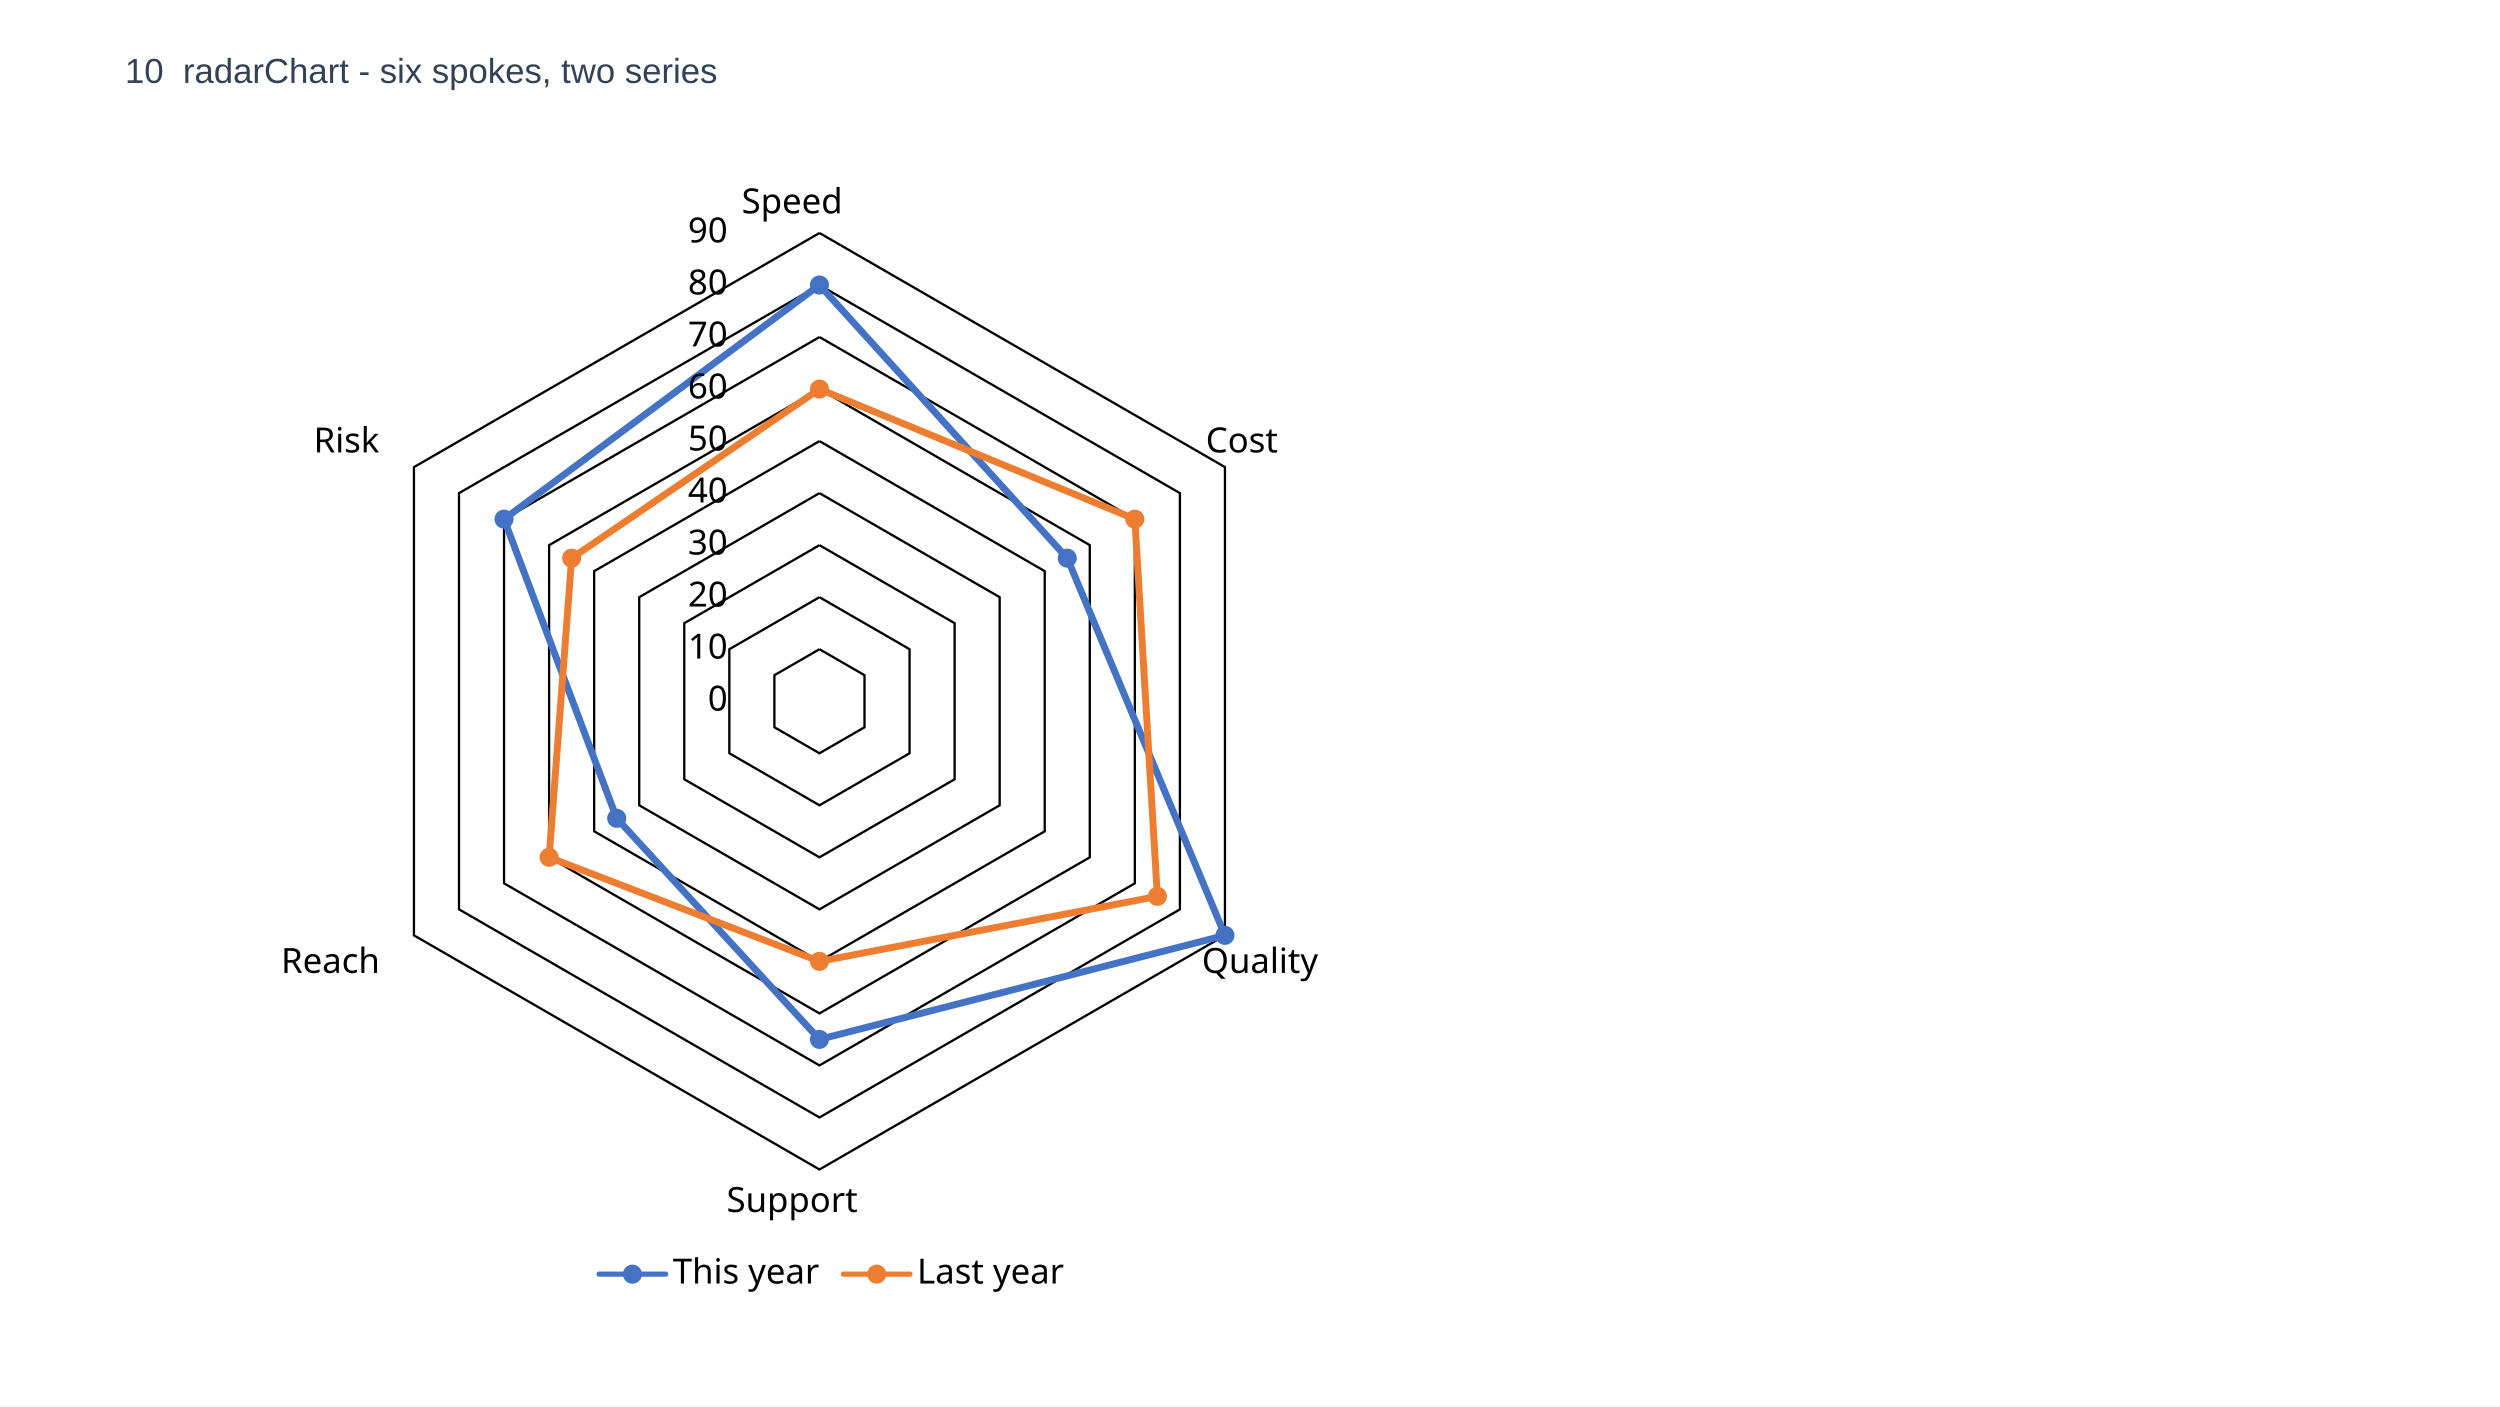
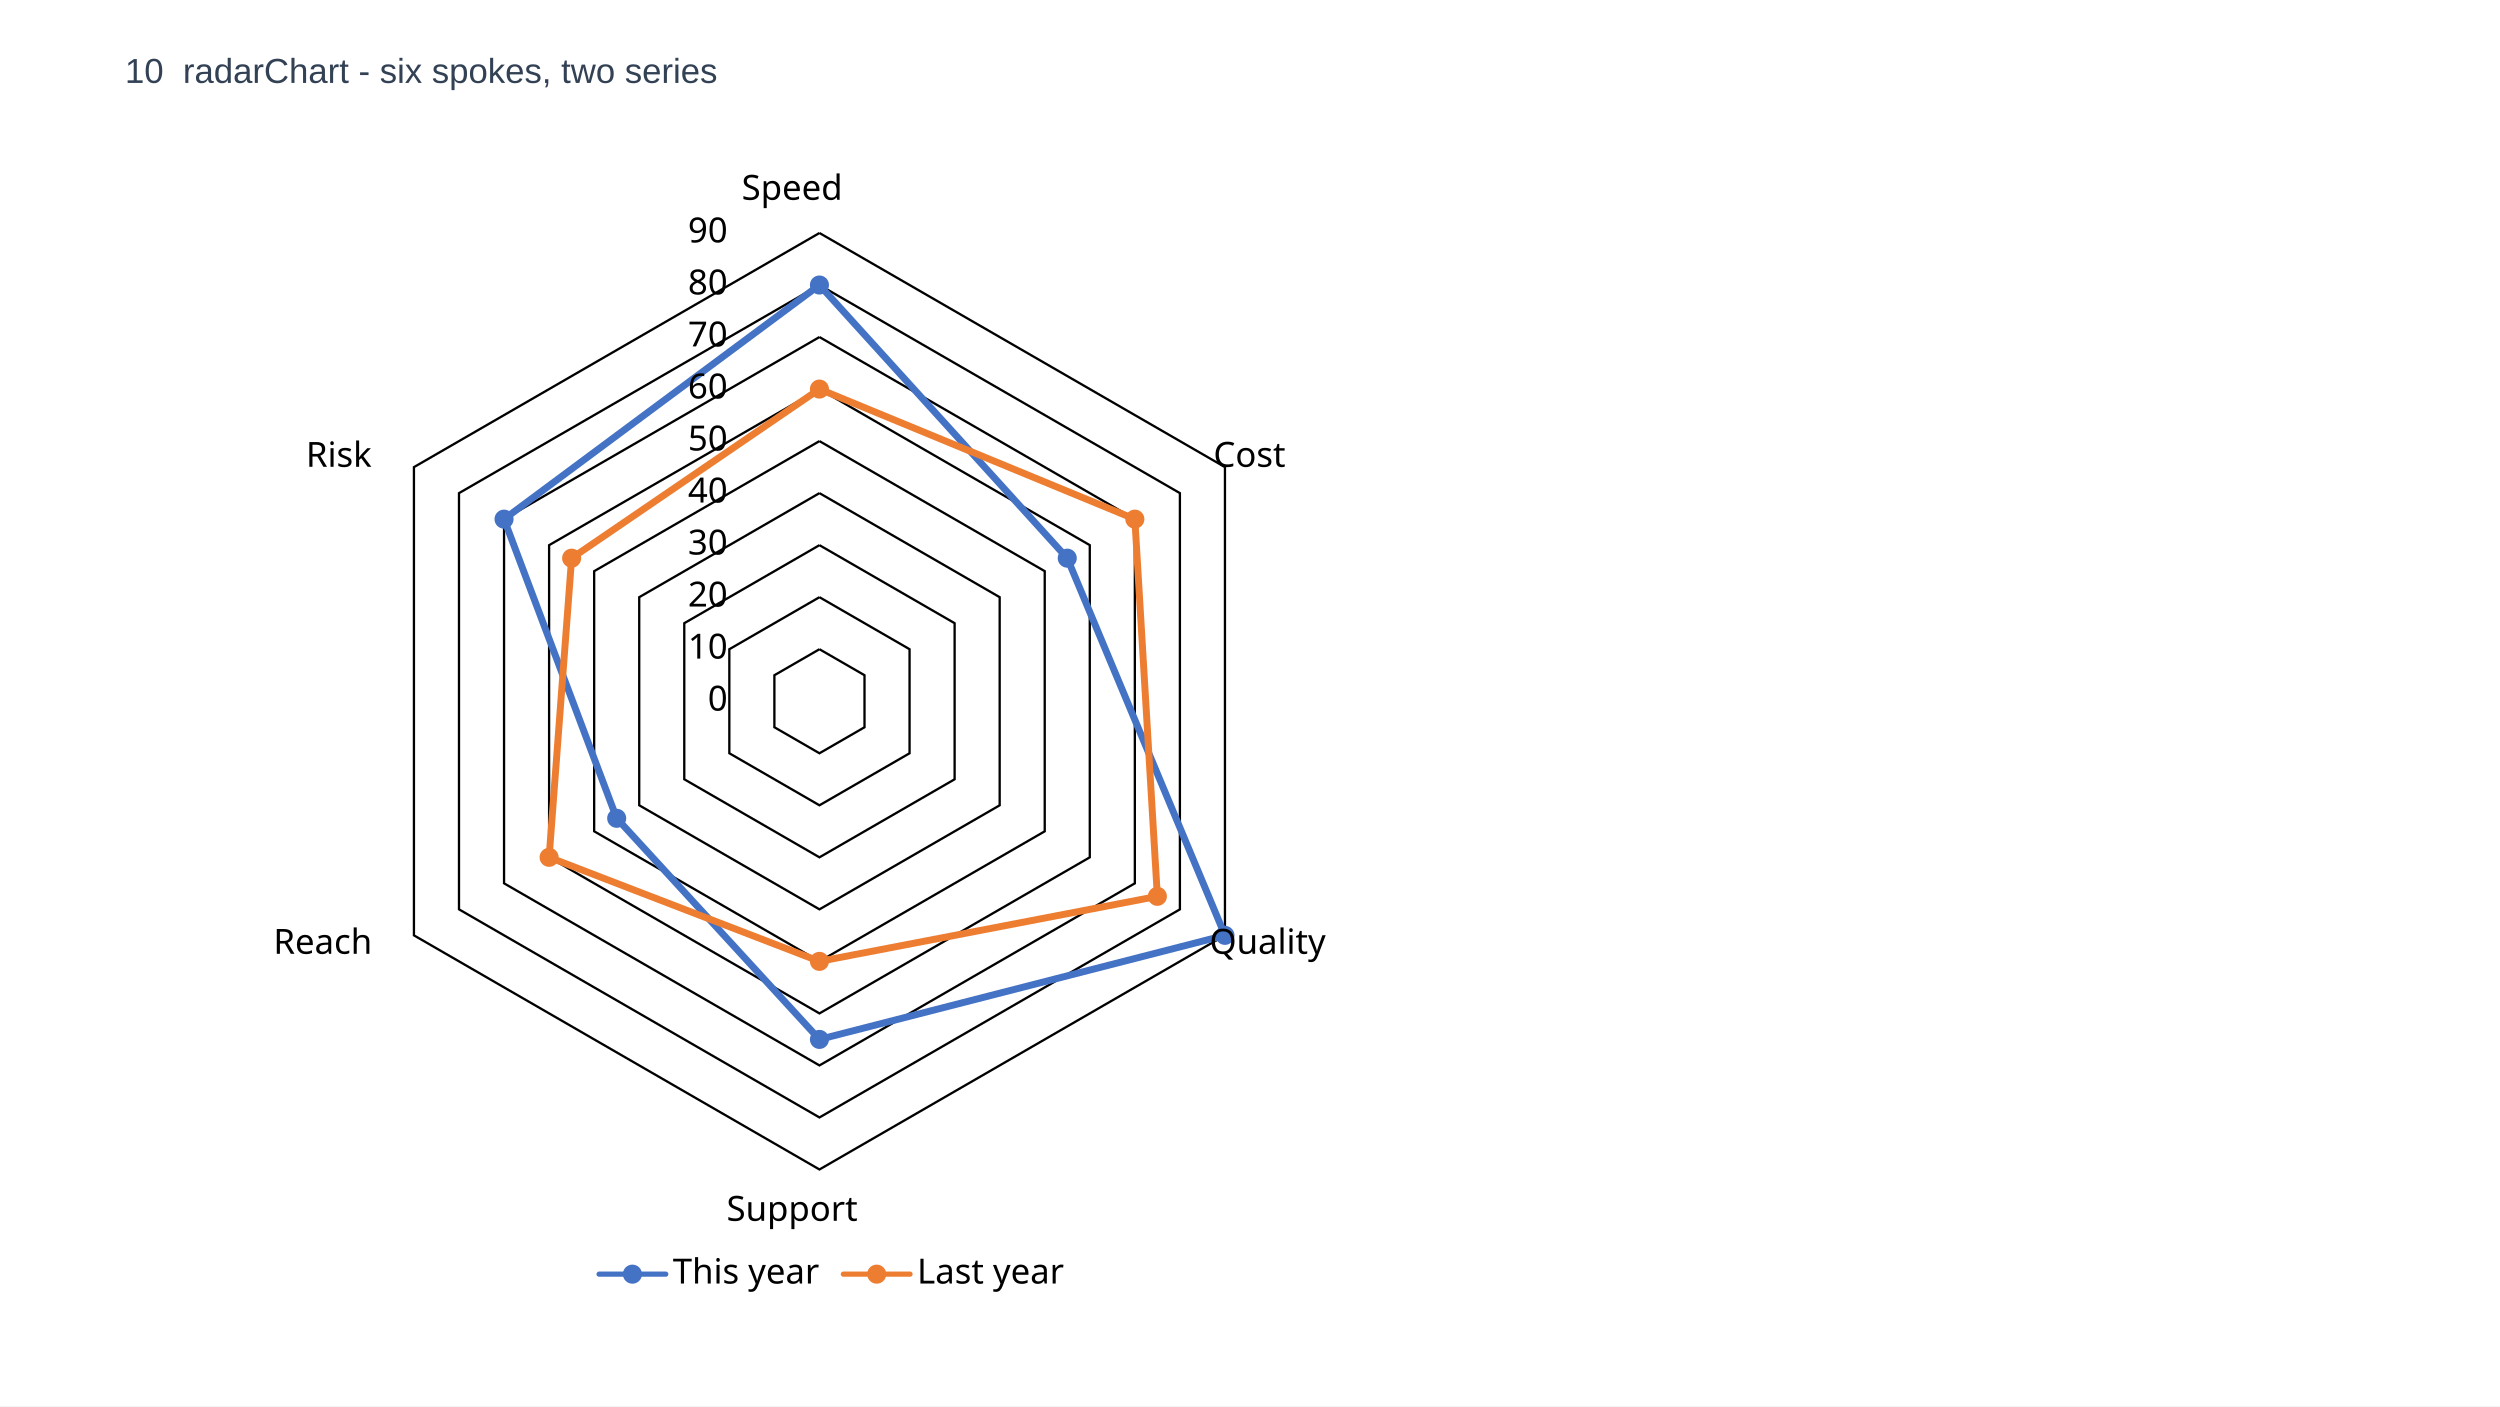
<svg xmlns="http://www.w3.org/2000/svg" viewBox="0 0 960 540" width="960" height="540">
  <rect width="960" height="540" fill="#ffffff" />
  <g role="img" aria-label="Caption" data-pptx-id="265.19" data-pptx-path="0" transform="translate(48, 18.667)">
    <rect fill="none" stroke="none" width="864" height="29.333" />
    <text x="0" y="13.174" xml:space="preserve">
      <tspan x="0" dy="0" text-anchor="start" font-size="13.333" font-family="Arial, Arimo, sans-serif" fill="#334155">10  radarChart - six spokes, two series</tspan>
    </text>
  </g>
  <g role="img" aria-label="radarChart" data-pptx-id="265.109" data-pptx-path="1" transform="translate(48, 61.333) scale(1, 1) translate(0, 0)">
    <g transform="translate(249.365, 187.965)">
      <path fill="none" stroke-width="0.667" stroke="#000000" d="M 12.976 0 L 25.953 7.492 L 25.953 22.476 L 12.976 29.968 L 0 22.476 L 0 7.492 L 12.976 0" transform="scale(1.333333, 1.333333)" />
    </g>
    <g transform="translate(232.063, 167.987)">
      <path fill="none" stroke-width="0.667" stroke="#000000" d="M 25.953 0 L 51.905 14.984 L 51.905 44.951 L 25.953 59.935 L 0 44.951 L 0 14.984 L 25.953 0" transform="scale(1.333333, 1.333333)" />
    </g>
    <g transform="translate(214.761, 148.008)">
      <path fill="none" stroke-width="0.667" stroke="#000000" d="M 38.929 0 L 77.858 22.476 L 77.858 67.427 L 38.929 89.902 L 0 67.427 L 0 22.476 L 38.929 0" transform="scale(1.333333, 1.333333)" />
    </g>
    <g transform="translate(197.46, 128.03)">
      <path fill="none" stroke-width="0.667" stroke="#000000" d="M 51.905 0 L 103.81 29.968 L 103.81 89.902 L 51.905 119.87 L 0 89.902 L 0 29.968 L 51.905 0" transform="scale(1.333333, 1.333333)" />
    </g>
    <g transform="translate(180.158, 108.052)">
      <path fill="none" stroke-width="0.667" stroke="#000000" d="M 64.882 0 L 129.763 37.459 L 129.763 112.378 L 64.882 149.837 L 0 112.378 L 0 37.459 L 64.882 0" transform="scale(1.333333, 1.333333)" />
    </g>
    <g transform="translate(162.856, 88.073)">
      <path fill="none" stroke-width="0.667" stroke="#000000" d="M 77.858 0 L 155.715 44.951 L 155.715 134.854 L 77.858 179.805 L 0 134.854 L 0 44.951 L 77.858 0" transform="scale(1.333333, 1.333333)" />
    </g>
    <g transform="translate(145.555, 68.095)">
      <path fill="none" stroke-width="0.667" stroke="#000000" d="M 90.834 0 L 181.668 52.443 L 181.668 157.329 L 90.834 209.772 L 0 157.329 L 0 52.443 L 90.834 0" transform="scale(1.333333, 1.333333)" />
    </g>
    <g transform="translate(128.253, 48.117)">
      <path fill="none" stroke-width="0.667" stroke="#000000" d="M 103.81 0 L 207.621 59.935 L 207.621 179.805 L 103.81 239.74 L 0 179.805 L 0 59.935 L 103.81 0" transform="scale(1.333333, 1.333333)" />
    </g>
    <g transform="translate(110.951, 28.139)">
      <path fill="none" stroke-width="0.667" stroke="#000000" d="M 116.787 0 L 233.573 67.427 L 233.573 202.28 L 116.787 269.707 L 0 202.28 L 0 67.427 L 116.787 0" transform="scale(1.333333, 1.333333)" />
    </g>
    <g transform="translate(145.555, 48.117)">
      <path fill="none" stroke-width="2" stroke="#4472c4" stroke-linecap="round" d="M 90.834 0 L 162.204 78.665 L 207.621 187.297 L 90.834 217.264 L 32.441 153.583 L 0 67.427 L 90.834 0" transform="scale(1.333333, 1.333333)" />
    </g>
    <g transform="translate(263.333, 44.784)">
      <ellipse fill="#4472c4" stroke-width="0.667" stroke="#4472c4" cx="3.333" cy="3.333" rx="3.333" ry="3.333" />
    </g>
    <g transform="translate(358.493, 149.67)">
      <ellipse fill="#4472c4" stroke-width="0.667" stroke="#4472c4" cx="3.333" cy="3.333" rx="3.333" ry="3.333" />
    </g>
    <g transform="translate(419.049, 294.512)">
      <ellipse fill="#4472c4" stroke-width="0.667" stroke="#4472c4" cx="3.333" cy="3.333" rx="3.333" ry="3.333" />
    </g>
    <g transform="translate(263.333, 334.469)">
      <ellipse fill="#4472c4" stroke-width="0.667" stroke="#4472c4" cx="3.333" cy="3.333" rx="3.333" ry="3.333" />
    </g>
    <g transform="translate(185.476, 249.561)">
      <ellipse fill="#4472c4" stroke-width="0.667" stroke="#4472c4" cx="3.333" cy="3.333" rx="3.333" ry="3.333" />
    </g>
    <g transform="translate(142.221, 134.686)">
      <ellipse fill="#4472c4" stroke-width="0.667" stroke="#4472c4" cx="3.333" cy="3.333" rx="3.333" ry="3.333" />
    </g>
    <g transform="translate(162.856, 88.073)">
      <path fill="none" stroke-width="2" stroke="#ed7d31" stroke-linecap="round" d="M 77.858 0 L 168.692 37.459 L 175.18 146.091 L 77.858 164.821 L 0 134.854 L 6.488 48.697 L 77.858 0" transform="scale(1.333333, 1.333333)" />
    </g>
    <g transform="translate(263.333, 84.74)">
      <ellipse fill="#ed7d31" stroke-width="0.667" stroke="#ed7d31" cx="3.333" cy="3.333" rx="3.333" ry="3.333" />
    </g>
    <g transform="translate(384.445, 134.686)">
      <ellipse fill="#ed7d31" stroke-width="0.667" stroke="#ed7d31" cx="3.333" cy="3.333" rx="3.333" ry="3.333" />
    </g>
    <g transform="translate(393.096, 279.529)">
      <ellipse fill="#ed7d31" stroke-width="0.667" stroke="#ed7d31" cx="3.333" cy="3.333" rx="3.333" ry="3.333" />
    </g>
    <g transform="translate(263.333, 304.502)">
      <ellipse fill="#ed7d31" stroke-width="0.667" stroke="#ed7d31" cx="3.333" cy="3.333" rx="3.333" ry="3.333" />
    </g>
    <g transform="translate(159.523, 264.545)">
      <ellipse fill="#ed7d31" stroke-width="0.667" stroke="#ed7d31" cx="3.333" cy="3.333" rx="3.333" ry="3.333" />
    </g>
    <g transform="translate(168.174, 149.67)">
      <ellipse fill="#ed7d31" stroke-width="0.667" stroke="#ed7d31" cx="3.333" cy="3.333" rx="3.333" ry="3.333" />
    </g>
    <g transform="translate(231.966, 199.3)">
      <rect fill="none" stroke="none" width="20.456" height="24.414" />
      <text x="0" y="12.243" xml:space="preserve">
        <tspan x="20.456" dy="0" text-anchor="end" font-size="13.333" font-family="Aptos, Carlito, sans-serif" fill="#000000">0</tspan>
      </text>
    </g>
    <g transform="translate(224.844, 179.322)">
      <rect fill="none" stroke="none" width="27.578" height="24.414" />
      <text x="0" y="12.243" xml:space="preserve">
        <tspan x="27.578" dy="0" text-anchor="end" font-size="13.333" font-family="Aptos, Carlito, sans-serif" fill="#000000">10</tspan>
      </text>
    </g>
    <g transform="translate(224.844, 159.343)">
      <rect fill="none" stroke="none" width="27.578" height="24.414" />
      <text x="0" y="12.243" xml:space="preserve">
        <tspan x="27.578" dy="0" text-anchor="end" font-size="13.333" font-family="Aptos, Carlito, sans-serif" fill="#000000">20</tspan>
      </text>
    </g>
    <g transform="translate(224.844, 139.365)">
      <rect fill="none" stroke="none" width="27.578" height="24.414" />
      <text x="0" y="12.243" xml:space="preserve">
        <tspan x="27.578" dy="0" text-anchor="end" font-size="13.333" font-family="Aptos, Carlito, sans-serif" fill="#000000">30</tspan>
      </text>
    </g>
    <g transform="translate(224.844, 119.387)">
      <rect fill="none" stroke="none" width="27.578" height="24.414" />
      <text x="0" y="12.243" xml:space="preserve">
        <tspan x="27.578" dy="0" text-anchor="end" font-size="13.333" font-family="Aptos, Carlito, sans-serif" fill="#000000">40</tspan>
      </text>
    </g>
    <g transform="translate(224.844, 99.408)">
      <rect fill="none" stroke="none" width="27.578" height="24.414" />
      <text x="0" y="12.243" xml:space="preserve">
        <tspan x="27.578" dy="0" text-anchor="end" font-size="13.333" font-family="Aptos, Carlito, sans-serif" fill="#000000">50</tspan>
      </text>
    </g>
    <g transform="translate(224.844, 79.43)">
      <rect fill="none" stroke="none" width="27.578" height="24.414" />
      <text x="0" y="12.243" xml:space="preserve">
        <tspan x="27.578" dy="0" text-anchor="end" font-size="13.333" font-family="Aptos, Carlito, sans-serif" fill="#000000">60</tspan>
      </text>
    </g>
    <g transform="translate(224.844, 59.452)">
      <rect fill="none" stroke="none" width="27.578" height="24.414" />
      <text x="0" y="12.243" xml:space="preserve">
        <tspan x="27.578" dy="0" text-anchor="end" font-size="13.333" font-family="Aptos, Carlito, sans-serif" fill="#000000">70</tspan>
      </text>
    </g>
    <g transform="translate(224.844, 39.473)">
      <rect fill="none" stroke="none" width="27.578" height="24.414" />
      <text x="0" y="12.243" xml:space="preserve">
        <tspan x="27.578" dy="0" text-anchor="end" font-size="13.333" font-family="Aptos, Carlito, sans-serif" fill="#000000">80</tspan>
      </text>
    </g>
    <g transform="translate(224.844, 19.495)">
      <rect fill="none" stroke="none" width="27.578" height="24.414" />
      <text x="0" y="12.243" xml:space="preserve">
        <tspan x="27.578" dy="0" text-anchor="end" font-size="13.333" font-family="Aptos, Carlito, sans-serif" fill="#000000">90</tspan>
      </text>
    </g>
-     <g transform="translate(241.725, 8.339)">
+     <g transform="translate(241.725, 3.146)">
      <rect fill="none" stroke="none" width="49.883" height="24.414" />
      <text x="0" y="12.243" xml:space="preserve">
        <tspan x="24.941" dy="0" text-anchor="middle" font-size="13.333" font-family="Aptos, Carlito, sans-serif" fill="#000000">Speed</tspan>
      </text>
    </g>
-     <g transform="translate(419.006, 100.141)">
+     <g transform="translate(421.944, 105.683)">
      <rect fill="none" stroke="none" width="40.71" height="24.414" />
      <text x="0" y="12.243" xml:space="preserve">
        <tspan x="20.355" dy="0" text-anchor="middle" font-size="13.333" font-family="Aptos, Carlito, sans-serif" fill="#000000">Cost</tspan>
      </text>
    </g>
-     <g transform="translate(419.006, 300.022)">
+     <g transform="translate(421.944, 292.68)">
      <rect fill="none" stroke="none" width="54.622" height="24.414" />
      <text x="0" y="12.243" xml:space="preserve">
        <tspan x="27.311" dy="0" text-anchor="middle" font-size="13.333" font-family="Aptos, Carlito, sans-serif" fill="#000000">Quality</tspan>
      </text>
    </g>
-     <g transform="translate(236.96, 391.824)">
+     <g transform="translate(236.96, 395.216)">
      <rect fill="none" stroke="none" width="59.414" height="24.414" />
      <text x="0" y="12.243" xml:space="preserve">
        <tspan x="29.707" dy="0" text-anchor="middle" font-size="13.333" font-family="Aptos, Carlito, sans-serif" fill="#000000">Support</tspan>
      </text>
    </g>
-     <g transform="translate(64.457, 300.022)">
+     <g transform="translate(61.519, 292.68)">
      <rect fill="none" stroke="none" width="49.87" height="24.414" />
      <text x="0" y="12.243" xml:space="preserve">
        <tspan x="24.935" dy="0" text-anchor="middle" font-size="13.333" font-family="Aptos, Carlito, sans-serif" fill="#000000">Reach</tspan>
      </text>
    </g>
-     <g transform="translate(76.762, 100.141)">
+     <g transform="translate(73.824, 105.683)">
      <rect fill="none" stroke="none" width="37.565" height="24.414" />
      <text x="0" y="12.243" xml:space="preserve">
        <tspan x="18.783" dy="0" text-anchor="middle" font-size="13.333" font-family="Aptos, Carlito, sans-serif" fill="#000000">Risk</tspan>
      </text>
    </g>
    <g transform="translate(182.049, 427.943)">
      <line stroke-width="2" stroke="#4472c4" stroke-linecap="round" fill="none" x1="0" y1="0" x2="25.6" y2="0" />
    </g>
    <g transform="translate(191.516, 424.61)">
      <ellipse fill="#4472c4" stroke-width="0.667" stroke="#4472c4" cx="3.333" cy="3.333" rx="3.333" ry="3.333" />
    </g>
    <g transform="translate(210.349, 419.3)">
      <rect fill="none" stroke="none" width="64.03" height="24.414" />
      <text x="0" y="12.243" xml:space="preserve">
        <tspan x="0" dy="0" text-anchor="start" font-size="13.333" font-family="Aptos, Carlito, sans-serif" fill="#000000">This year</tspan>
      </text>
    </g>
    <g transform="translate(275.848, 427.943)">
      <line stroke-width="2" stroke="#ed7d31" stroke-linecap="round" fill="none" x1="0" y1="0" x2="25.6" y2="0" />
    </g>
    <g transform="translate(285.315, 424.61)">
      <ellipse fill="#ed7d31" stroke-width="0.667" stroke="#ed7d31" cx="3.333" cy="3.333" rx="3.333" ry="3.333" />
    </g>
    <g transform="translate(304.148, 419.3)">
      <rect fill="none" stroke="none" width="65.169" height="24.414" />
      <text x="0" y="12.243" xml:space="preserve">
        <tspan x="0" dy="0" text-anchor="start" font-size="13.333" font-family="Aptos, Carlito, sans-serif" fill="#000000">Last year</tspan>
      </text>
    </g>
  </g>
</svg>
